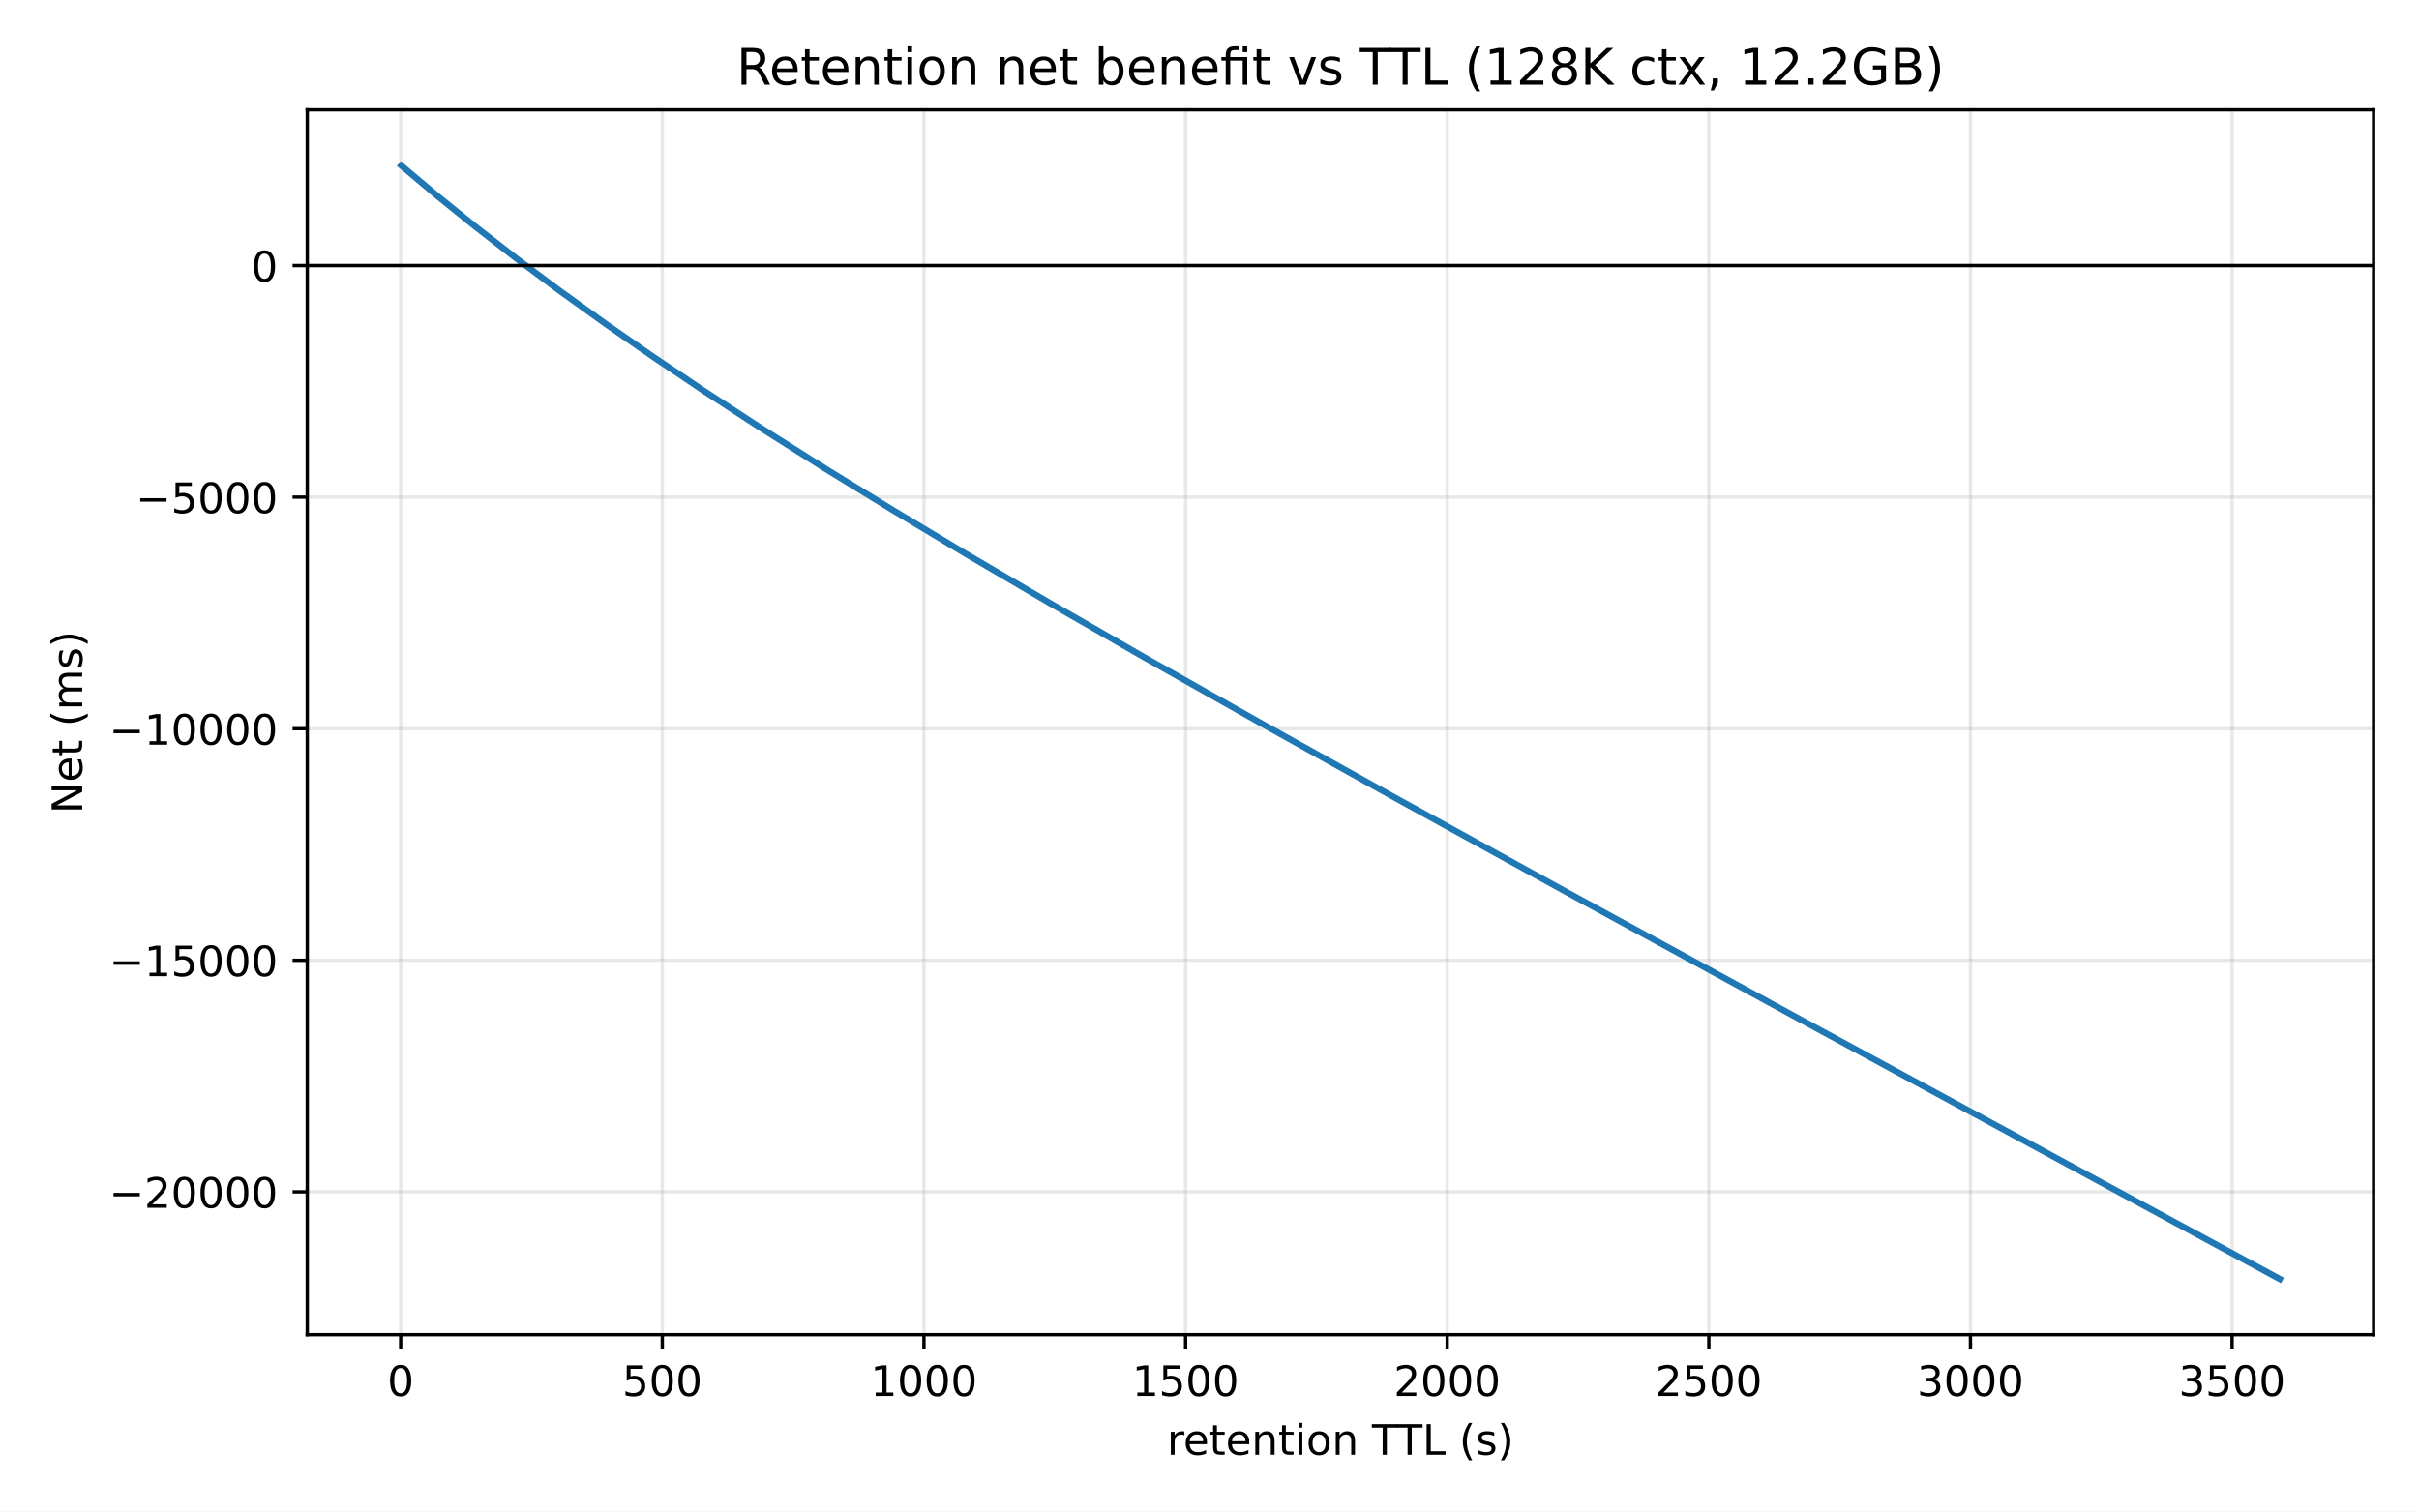
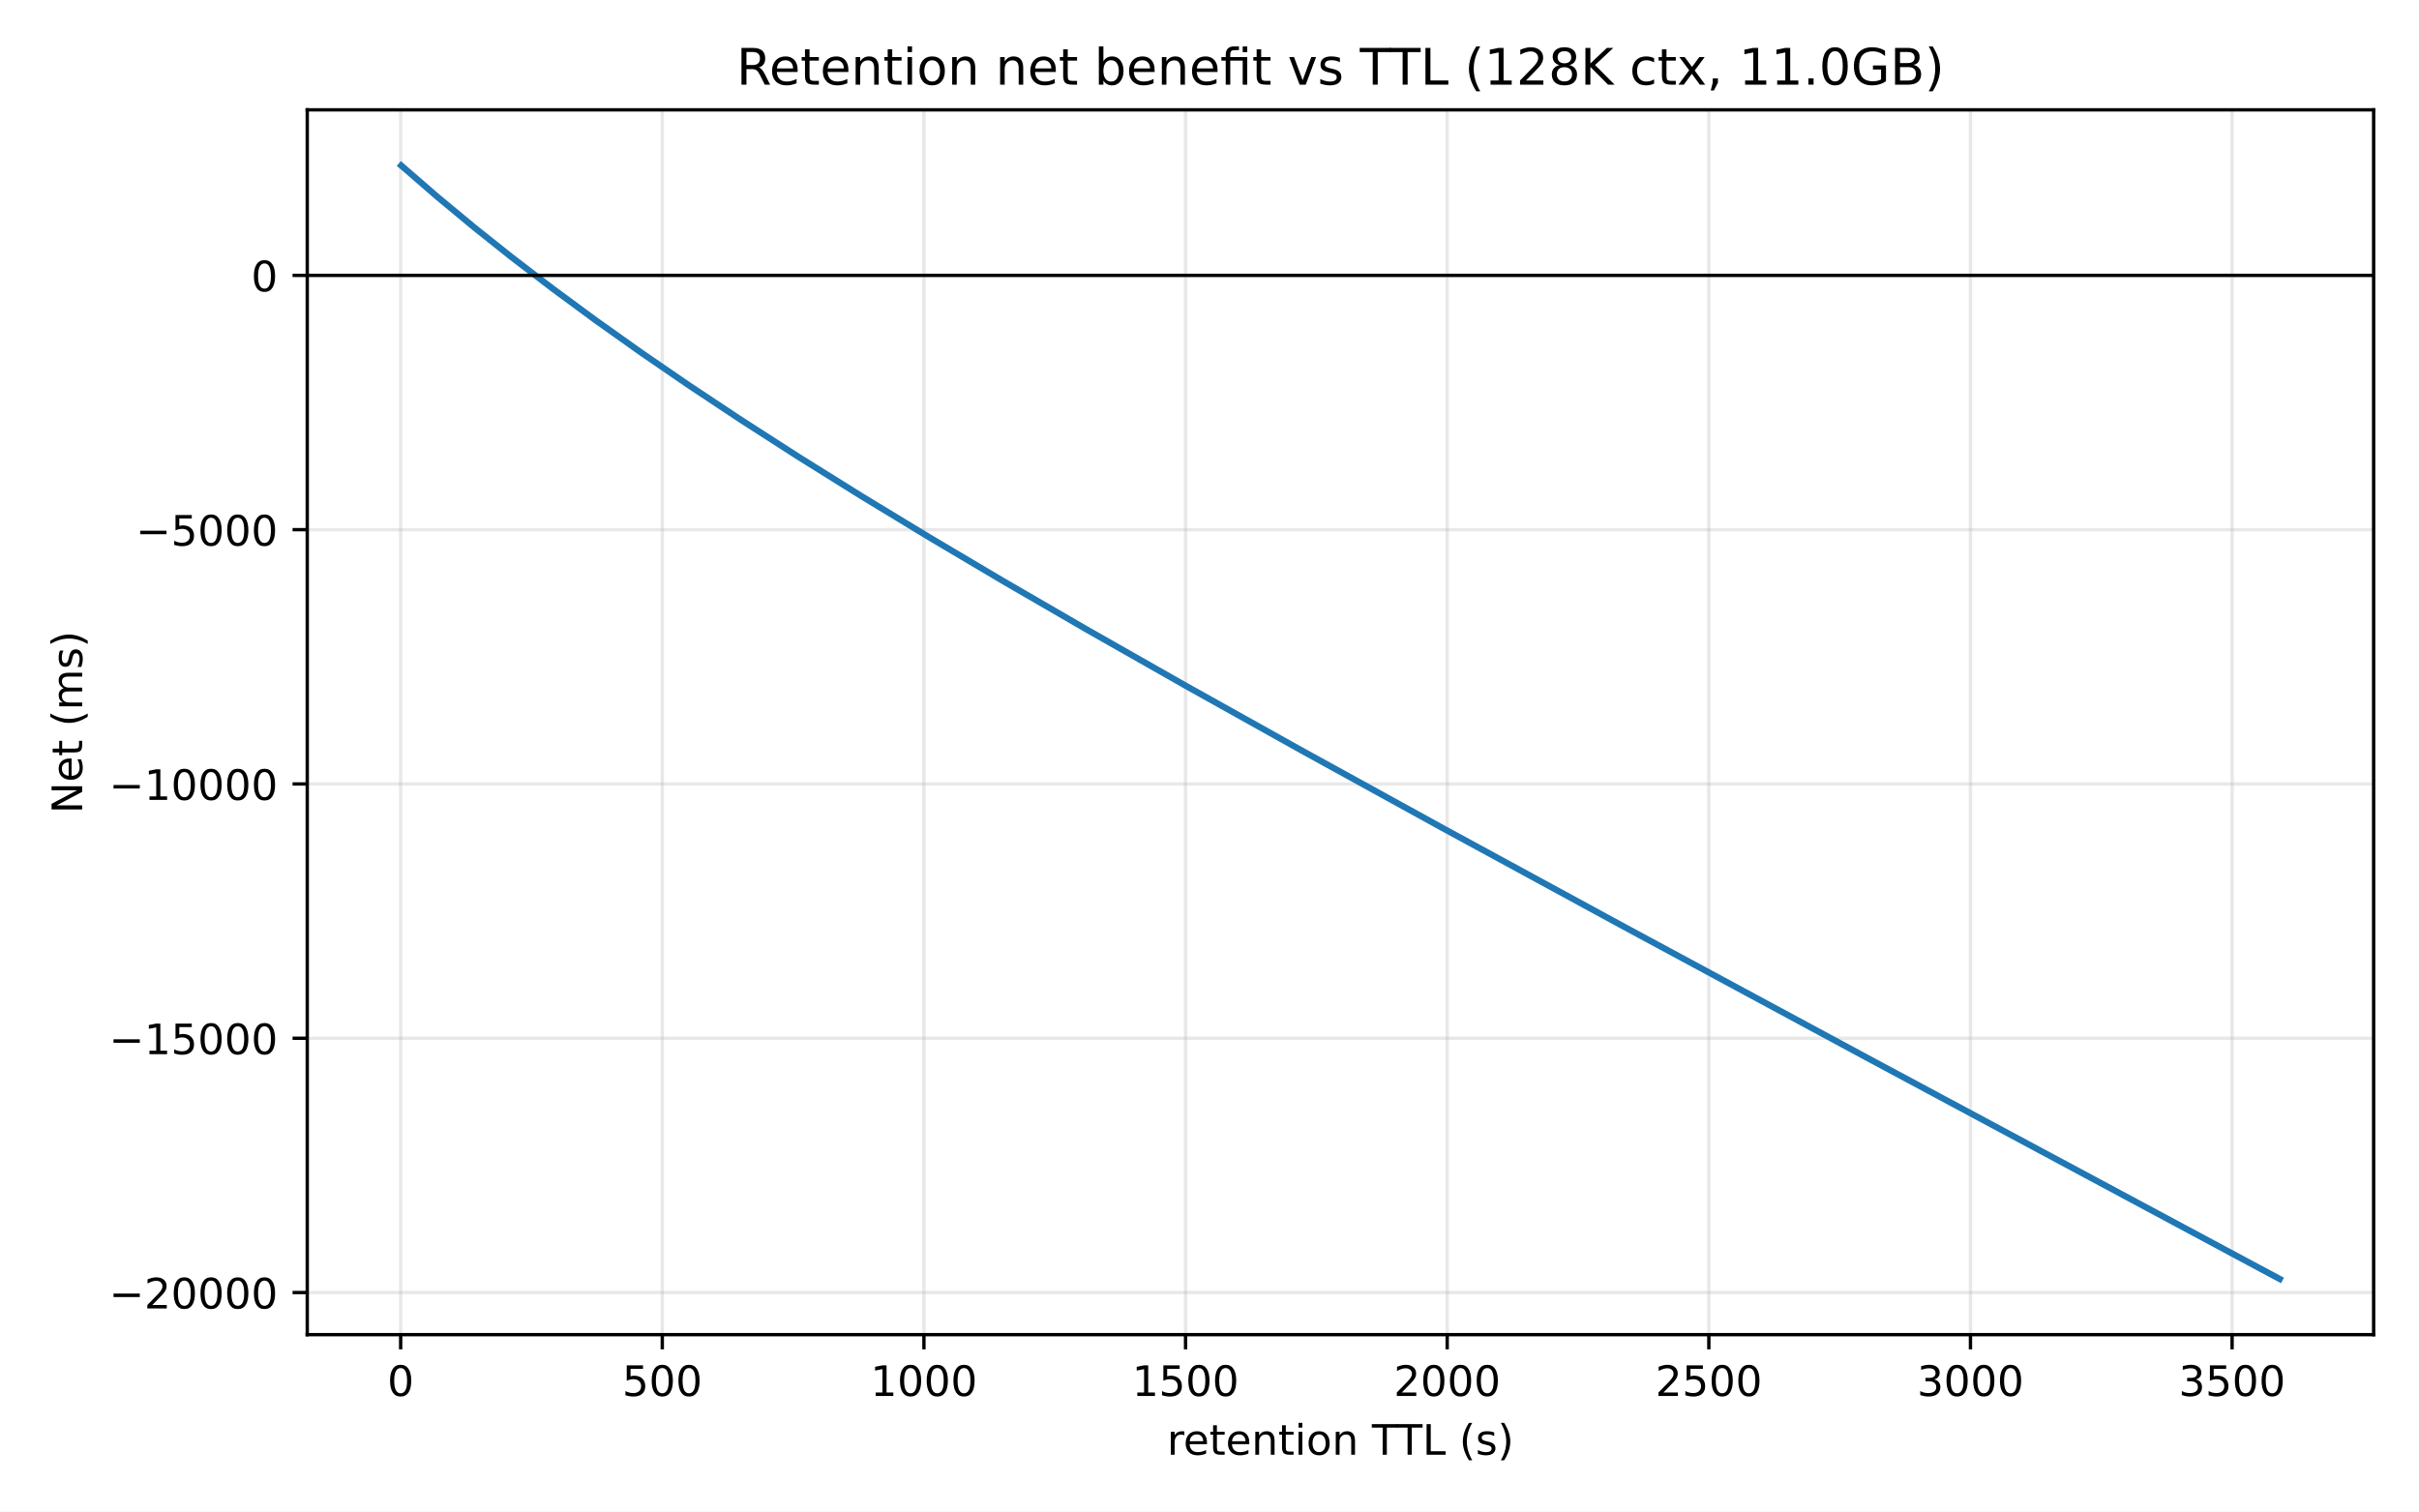
<svg xmlns="http://www.w3.org/2000/svg" xmlns:xlink="http://www.w3.org/1999/xlink" width="576pt" height="360pt" viewBox="0 0 576 360" version="1.1">
  <defs>
    <style type="text/css">*{stroke-linejoin: round; stroke-linecap: butt}</style>
  </defs>
  <g id="figure_1">
    <g id="patch_1">
      <path d="M 0 360 L 576 360 L 576 0 L 0 0 z " style="fill: #ffffff" />
    </g>
    <g id="axes_1">
      <g id="patch_2">
        <path d="M 73.162 317.878 L 565.2 317.878 L 565.2 26.16 L 73.162 26.16 z " style="fill: #ffffff" />
      </g>
      <g id="matplotlib.axis_1">
        <g id="xtick_1">
          <g id="line2d_1">
-             <path d="M 95.403 317.878 L 95.403 26.16 " clip-path="url(#p74e228340d)" style="fill: none; stroke: #b0b0b0; stroke-opacity: 0.3; stroke-width: 0.8; stroke-linecap: square" />
+             <path d="M 95.403 317.878 L 95.403 26.16 " clip-path="url(#pbf14645c69)" style="fill: none; stroke: #b0b0b0; stroke-opacity: 0.3; stroke-width: 0.8; stroke-linecap: square" />
          </g>
          <g id="line2d_2">
            <defs>
-               <path id="m102c64708c" d="M 0 0 L 0 3.5 " style="stroke: #000000; stroke-width: 0.8" />
+               <path id="m81a1abc22f" d="M 0 0 L 0 3.5 " style="stroke: #000000; stroke-width: 0.8" />
            </defs>
            <g>
-               <use xlink:href="#m102c64708c" x="95.403" y="317.878" style="stroke: #000000; stroke-width: 0.8" />
+               <use xlink:href="#m81a1abc22f" x="95.403" y="317.878" style="stroke: #000000; stroke-width: 0.8" />
            </g>
          </g>
          <g id="text_1">
            <g transform="translate(92.22184 332.4753) scale(0.1 -0.1)">
              <defs>
                <path id="DejaVuSans-13" d="M 2034 4250 Q 1547 4250 1301 3770 Q 1056 3291 1056 2328 Q 1056 1369 1301 889 Q 1547 409 2034 409 Q 2525 409 2770 889 Q 3016 1369 3016 2328 Q 3016 3291 2770 3770 Q 2525 4250 2034 4250 z M 2034 4750 Q 2819 4750 3233 4129 Q 3647 3509 3647 2328 Q 3647 1150 3233 529 Q 2819 -91 2034 -91 Q 1250 -91 836 529 Q 422 1150 422 2328 Q 422 3509 836 4129 Q 1250 4750 2034 4750 z " transform="scale(0.015625)" />
              </defs>
              <use xlink:href="#DejaVuSans-13" />
            </g>
          </g>
        </g>
        <g id="xtick_2">
          <g id="line2d_3">
-             <path d="M 157.702 317.878 L 157.702 26.16 " clip-path="url(#p74e228340d)" style="fill: none; stroke: #b0b0b0; stroke-opacity: 0.3; stroke-width: 0.8; stroke-linecap: square" />
+             <path d="M 157.702 317.878 L 157.702 26.16 " clip-path="url(#pbf14645c69)" style="fill: none; stroke: #b0b0b0; stroke-opacity: 0.3; stroke-width: 0.8; stroke-linecap: square" />
          </g>
          <g id="line2d_4">
            <g>
-               <use xlink:href="#m102c64708c" x="157.702" y="317.878" style="stroke: #000000; stroke-width: 0.8" />
+               <use xlink:href="#m81a1abc22f" x="157.702" y="317.878" style="stroke: #000000; stroke-width: 0.8" />
            </g>
          </g>
          <g id="text_2">
            <g transform="translate(148.1584 332.4753) scale(0.1 -0.1)">
              <defs>
                <path id="DejaVuSans-18" d="M 691 4666 L 3169 4666 L 3169 4134 L 1269 4134 L 1269 2991 Q 1406 3038 1543 3061 Q 1681 3084 1819 3084 Q 2600 3084 3056 2656 Q 3513 2228 3513 1497 Q 3513 744 3044 326 Q 2575 -91 1722 -91 Q 1428 -91 1123 -41 Q 819 9 494 109 L 494 744 Q 775 591 1075 516 Q 1375 441 1709 441 Q 2250 441 2565 725 Q 2881 1009 2881 1497 Q 2881 1984 2565 2268 Q 2250 2553 1709 2553 Q 1456 2553 1204 2497 Q 953 2441 691 2322 L 691 4666 z " transform="scale(0.015625)" />
              </defs>
              <use xlink:href="#DejaVuSans-18" />
              <use xlink:href="#DejaVuSans-13" transform="translate(63.625 0)" />
              <use xlink:href="#DejaVuSans-13" transform="translate(127.25 0)" />
            </g>
          </g>
        </g>
        <g id="xtick_3">
          <g id="line2d_5">
-             <path d="M 220.001 317.878 L 220.001 26.16 " clip-path="url(#p74e228340d)" style="fill: none; stroke: #b0b0b0; stroke-opacity: 0.3; stroke-width: 0.8; stroke-linecap: square" />
+             <path d="M 220.001 317.878 L 220.001 26.16 " clip-path="url(#pbf14645c69)" style="fill: none; stroke: #b0b0b0; stroke-opacity: 0.3; stroke-width: 0.8; stroke-linecap: square" />
          </g>
          <g id="line2d_6">
            <g>
-               <use xlink:href="#m102c64708c" x="220.001" y="317.878" style="stroke: #000000; stroke-width: 0.8" />
+               <use xlink:href="#m81a1abc22f" x="220.001" y="317.878" style="stroke: #000000; stroke-width: 0.8" />
            </g>
          </g>
          <g id="text_3">
            <g transform="translate(207.2761 332.4753) scale(0.1 -0.1)">
              <defs>
                <path id="DejaVuSans-14" d="M 794 531 L 1825 531 L 1825 4091 L 703 3866 L 703 4441 L 1819 4666 L 2450 4666 L 2450 531 L 3481 531 L 3481 0 L 794 0 L 794 531 z " transform="scale(0.015625)" />
              </defs>
              <use xlink:href="#DejaVuSans-14" />
              <use xlink:href="#DejaVuSans-13" transform="translate(63.625 0)" />
              <use xlink:href="#DejaVuSans-13" transform="translate(127.25 0)" />
              <use xlink:href="#DejaVuSans-13" transform="translate(190.875 0)" />
            </g>
          </g>
        </g>
        <g id="xtick_4">
          <g id="line2d_7">
-             <path d="M 282.3 317.878 L 282.3 26.16 " clip-path="url(#p74e228340d)" style="fill: none; stroke: #b0b0b0; stroke-opacity: 0.3; stroke-width: 0.8; stroke-linecap: square" />
+             <path d="M 282.3 317.878 L 282.3 26.16 " clip-path="url(#pbf14645c69)" style="fill: none; stroke: #b0b0b0; stroke-opacity: 0.3; stroke-width: 0.8; stroke-linecap: square" />
          </g>
          <g id="line2d_8">
            <g>
-               <use xlink:href="#m102c64708c" x="282.3" y="317.878" style="stroke: #000000; stroke-width: 0.8" />
+               <use xlink:href="#m81a1abc22f" x="282.3" y="317.878" style="stroke: #000000; stroke-width: 0.8" />
            </g>
          </g>
          <g id="text_4">
            <g transform="translate(269.5752 332.4753) scale(0.1 -0.1)">
              <use xlink:href="#DejaVuSans-14" />
              <use xlink:href="#DejaVuSans-18" transform="translate(63.625 0)" />
              <use xlink:href="#DejaVuSans-13" transform="translate(127.25 0)" />
              <use xlink:href="#DejaVuSans-13" transform="translate(190.875 0)" />
            </g>
          </g>
        </g>
        <g id="xtick_5">
          <g id="line2d_9">
-             <path d="M 344.599 317.878 L 344.599 26.16 " clip-path="url(#p74e228340d)" style="fill: none; stroke: #b0b0b0; stroke-opacity: 0.3; stroke-width: 0.8; stroke-linecap: square" />
+             <path d="M 344.599 317.878 L 344.599 26.16 " clip-path="url(#pbf14645c69)" style="fill: none; stroke: #b0b0b0; stroke-opacity: 0.3; stroke-width: 0.8; stroke-linecap: square" />
          </g>
          <g id="line2d_10">
            <g>
-               <use xlink:href="#m102c64708c" x="344.599" y="317.878" style="stroke: #000000; stroke-width: 0.8" />
+               <use xlink:href="#m81a1abc22f" x="344.599" y="317.878" style="stroke: #000000; stroke-width: 0.8" />
            </g>
          </g>
          <g id="text_5">
            <g transform="translate(331.8742 332.4753) scale(0.1 -0.1)">
              <defs>
                <path id="DejaVuSans-15" d="M 1228 531 L 3431 531 L 3431 0 L 469 0 L 469 531 Q 828 903 1448 1529 Q 2069 2156 2228 2338 Q 2531 2678 2651 2914 Q 2772 3150 2772 3378 Q 2772 3750 2511 3984 Q 2250 4219 1831 4219 Q 1534 4219 1204 4116 Q 875 4013 500 3803 L 500 4441 Q 881 4594 1212 4672 Q 1544 4750 1819 4750 Q 2544 4750 2975 4387 Q 3406 4025 3406 3419 Q 3406 3131 3298 2873 Q 3191 2616 2906 2266 Q 2828 2175 2409 1742 Q 1991 1309 1228 531 z " transform="scale(0.015625)" />
              </defs>
              <use xlink:href="#DejaVuSans-15" />
              <use xlink:href="#DejaVuSans-13" transform="translate(63.625 0)" />
              <use xlink:href="#DejaVuSans-13" transform="translate(127.25 0)" />
              <use xlink:href="#DejaVuSans-13" transform="translate(190.875 0)" />
            </g>
          </g>
        </g>
        <g id="xtick_6">
          <g id="line2d_11">
-             <path d="M 406.898 317.878 L 406.898 26.16 " clip-path="url(#p74e228340d)" style="fill: none; stroke: #b0b0b0; stroke-opacity: 0.3; stroke-width: 0.8; stroke-linecap: square" />
+             <path d="M 406.898 317.878 L 406.898 26.16 " clip-path="url(#pbf14645c69)" style="fill: none; stroke: #b0b0b0; stroke-opacity: 0.3; stroke-width: 0.8; stroke-linecap: square" />
          </g>
          <g id="line2d_12">
            <g>
-               <use xlink:href="#m102c64708c" x="406.898" y="317.878" style="stroke: #000000; stroke-width: 0.8" />
+               <use xlink:href="#m81a1abc22f" x="406.898" y="317.878" style="stroke: #000000; stroke-width: 0.8" />
            </g>
          </g>
          <g id="text_6">
            <g transform="translate(394.1732 332.4753) scale(0.1 -0.1)">
              <use xlink:href="#DejaVuSans-15" />
              <use xlink:href="#DejaVuSans-18" transform="translate(63.625 0)" />
              <use xlink:href="#DejaVuSans-13" transform="translate(127.25 0)" />
              <use xlink:href="#DejaVuSans-13" transform="translate(190.875 0)" />
            </g>
          </g>
        </g>
        <g id="xtick_7">
          <g id="line2d_13">
-             <path d="M 469.197 317.878 L 469.197 26.16 " clip-path="url(#p74e228340d)" style="fill: none; stroke: #b0b0b0; stroke-opacity: 0.3; stroke-width: 0.8; stroke-linecap: square" />
+             <path d="M 469.197 317.878 L 469.197 26.16 " clip-path="url(#pbf14645c69)" style="fill: none; stroke: #b0b0b0; stroke-opacity: 0.3; stroke-width: 0.8; stroke-linecap: square" />
          </g>
          <g id="line2d_14">
            <g>
-               <use xlink:href="#m102c64708c" x="469.197" y="317.878" style="stroke: #000000; stroke-width: 0.8" />
+               <use xlink:href="#m81a1abc22f" x="469.197" y="317.878" style="stroke: #000000; stroke-width: 0.8" />
            </g>
          </g>
          <g id="text_7">
            <g transform="translate(456.4722 332.4753) scale(0.1 -0.1)">
              <defs>
                <path id="DejaVuSans-16" d="M 2597 2516 Q 3050 2419 3304 2112 Q 3559 1806 3559 1356 Q 3559 666 3084 287 Q 2609 -91 1734 -91 Q 1441 -91 1130 -33 Q 819 25 488 141 L 488 750 Q 750 597 1062 519 Q 1375 441 1716 441 Q 2309 441 2620 675 Q 2931 909 2931 1356 Q 2931 1769 2642 2001 Q 2353 2234 1838 2234 L 1294 2234 L 1294 2753 L 1863 2753 Q 2328 2753 2575 2939 Q 2822 3125 2822 3475 Q 2822 3834 2567 4026 Q 2313 4219 1838 4219 Q 1578 4219 1281 4162 Q 984 4106 628 3988 L 628 4550 Q 988 4650 1302 4700 Q 1616 4750 1894 4750 Q 2613 4750 3031 4423 Q 3450 4097 3450 3541 Q 3450 3153 3228 2886 Q 3006 2619 2597 2516 z " transform="scale(0.015625)" />
              </defs>
              <use xlink:href="#DejaVuSans-16" />
              <use xlink:href="#DejaVuSans-13" transform="translate(63.625 0)" />
              <use xlink:href="#DejaVuSans-13" transform="translate(127.25 0)" />
              <use xlink:href="#DejaVuSans-13" transform="translate(190.875 0)" />
            </g>
          </g>
        </g>
        <g id="xtick_8">
          <g id="line2d_15">
-             <path d="M 531.496 317.878 L 531.496 26.16 " clip-path="url(#p74e228340d)" style="fill: none; stroke: #b0b0b0; stroke-opacity: 0.3; stroke-width: 0.8; stroke-linecap: square" />
+             <path d="M 531.496 317.878 L 531.496 26.16 " clip-path="url(#pbf14645c69)" style="fill: none; stroke: #b0b0b0; stroke-opacity: 0.3; stroke-width: 0.8; stroke-linecap: square" />
          </g>
          <g id="line2d_16">
            <g>
-               <use xlink:href="#m102c64708c" x="531.496" y="317.878" style="stroke: #000000; stroke-width: 0.8" />
+               <use xlink:href="#m81a1abc22f" x="531.496" y="317.878" style="stroke: #000000; stroke-width: 0.8" />
            </g>
          </g>
          <g id="text_8">
            <g transform="translate(518.7712 332.4753) scale(0.1 -0.1)">
              <use xlink:href="#DejaVuSans-16" />
              <use xlink:href="#DejaVuSans-18" transform="translate(63.625 0)" />
              <use xlink:href="#DejaVuSans-13" transform="translate(127.25 0)" />
              <use xlink:href="#DejaVuSans-13" transform="translate(190.875 0)" />
            </g>
          </g>
        </g>
        <g id="text_9">
          <g transform="translate(277.8859 346.4761) scale(0.1 -0.1)">
            <defs>
              <path id="DejaVuSans-55" d="M 2631 2963 Q 2534 3019 2420 3045 Q 2306 3072 2169 3072 Q 1681 3072 1420 2755 Q 1159 2438 1159 1844 L 1159 0 L 581 0 L 581 3500 L 1159 3500 L 1159 2956 Q 1341 3275 1631 3429 Q 1922 3584 2338 3584 Q 2397 3584 2469 3576 Q 2541 3569 2628 3553 L 2631 2963 z " transform="scale(0.015625)" />
              <path id="DejaVuSans-48" d="M 3597 1894 L 3597 1613 L 953 1613 Q 991 1019 1311 708 Q 1631 397 2203 397 Q 2534 397 2845 478 Q 3156 559 3463 722 L 3463 178 Q 3153 47 2828 -22 Q 2503 -91 2169 -91 Q 1331 -91 842 396 Q 353 884 353 1716 Q 353 2575 817 3079 Q 1281 3584 2069 3584 Q 2775 3584 3186 3129 Q 3597 2675 3597 1894 z M 3022 2063 Q 3016 2534 2758 2815 Q 2500 3097 2075 3097 Q 1594 3097 1305 2825 Q 1016 2553 972 2059 L 3022 2063 z " transform="scale(0.015625)" />
              <path id="DejaVuSans-57" d="M 1172 4494 L 1172 3500 L 2356 3500 L 2356 3053 L 1172 3053 L 1172 1153 Q 1172 725 1289 603 Q 1406 481 1766 481 L 2356 481 L 2356 0 L 1766 0 Q 1100 0 847 248 Q 594 497 594 1153 L 594 3053 L 172 3053 L 172 3500 L 594 3500 L 594 4494 L 1172 4494 z " transform="scale(0.015625)" />
              <path id="DejaVuSans-51" d="M 3513 2113 L 3513 0 L 2938 0 L 2938 2094 Q 2938 2591 2744 2837 Q 2550 3084 2163 3084 Q 1697 3084 1428 2787 Q 1159 2491 1159 1978 L 1159 0 L 581 0 L 581 3500 L 1159 3500 L 1159 2956 Q 1366 3272 1645 3428 Q 1925 3584 2291 3584 Q 2894 3584 3203 3211 Q 3513 2838 3513 2113 z " transform="scale(0.015625)" />
              <path id="DejaVuSans-4c" d="M 603 3500 L 1178 3500 L 1178 0 L 603 0 L 603 3500 z M 603 4863 L 1178 4863 L 1178 4134 L 603 4134 L 603 4863 z " transform="scale(0.015625)" />
              <path id="DejaVuSans-52" d="M 1959 3097 Q 1497 3097 1228 2736 Q 959 2375 959 1747 Q 959 1119 1226 758 Q 1494 397 1959 397 Q 2419 397 2687 759 Q 2956 1122 2956 1747 Q 2956 2369 2687 2733 Q 2419 3097 1959 3097 z M 1959 3584 Q 2709 3584 3137 3096 Q 3566 2609 3566 1747 Q 3566 888 3137 398 Q 2709 -91 1959 -91 Q 1206 -91 779 398 Q 353 888 353 1747 Q 353 2609 779 3096 Q 1206 3584 1959 3584 z " transform="scale(0.015625)" />
              <path id="DejaVuSans-3" transform="scale(0.015625)" />
              <path id="DejaVuSans-37" d="M -19 4666 L 3928 4666 L 3928 4134 L 2272 4134 L 2272 0 L 1638 0 L 1638 4134 L -19 4134 L -19 4666 z " transform="scale(0.015625)" />
              <path id="DejaVuSans-2f" d="M 628 4666 L 1259 4666 L 1259 531 L 3531 531 L 3531 0 L 628 0 L 628 4666 z " transform="scale(0.015625)" />
              <path id="DejaVuSans-b" d="M 1984 4856 Q 1566 4138 1362 3434 Q 1159 2731 1159 2009 Q 1159 1288 1364 580 Q 1569 -128 1984 -844 L 1484 -844 Q 1016 -109 783 600 Q 550 1309 550 2009 Q 550 2706 781 3412 Q 1013 4119 1484 4856 L 1984 4856 z " transform="scale(0.015625)" />
              <path id="DejaVuSans-56" d="M 2834 3397 L 2834 2853 Q 2591 2978 2328 3040 Q 2066 3103 1784 3103 Q 1356 3103 1142 2972 Q 928 2841 928 2578 Q 928 2378 1081 2264 Q 1234 2150 1697 2047 L 1894 2003 Q 2506 1872 2764 1633 Q 3022 1394 3022 966 Q 3022 478 2636 193 Q 2250 -91 1575 -91 Q 1294 -91 989 -36 Q 684 19 347 128 L 347 722 Q 666 556 975 473 Q 1284 391 1588 391 Q 1994 391 2212 530 Q 2431 669 2431 922 Q 2431 1156 2273 1281 Q 2116 1406 1581 1522 L 1381 1569 Q 847 1681 609 1914 Q 372 2147 372 2553 Q 372 3047 722 3315 Q 1072 3584 1716 3584 Q 2034 3584 2315 3537 Q 2597 3491 2834 3397 z " transform="scale(0.015625)" />
              <path id="DejaVuSans-c" d="M 513 4856 L 1013 4856 Q 1481 4119 1714 3412 Q 1947 2706 1947 2009 Q 1947 1309 1714 600 Q 1481 -109 1013 -844 L 513 -844 Q 928 -128 1133 580 Q 1338 1288 1338 2009 Q 1338 2731 1133 3434 Q 928 4138 513 4856 z " transform="scale(0.015625)" />
            </defs>
            <use xlink:href="#DejaVuSans-55" />
            <use xlink:href="#DejaVuSans-48" transform="translate(38.90625 0)" />
            <use xlink:href="#DejaVuSans-57" transform="translate(100.4375 0)" />
            <use xlink:href="#DejaVuSans-48" transform="translate(139.6406 0)" />
            <use xlink:href="#DejaVuSans-51" transform="translate(201.1719 0)" />
            <use xlink:href="#DejaVuSans-57" transform="translate(264.5469 0)" />
            <use xlink:href="#DejaVuSans-4c" transform="translate(303.75 0)" />
            <use xlink:href="#DejaVuSans-52" transform="translate(331.5312 0)" />
            <use xlink:href="#DejaVuSans-51" transform="translate(392.7188 0)" />
            <use xlink:href="#DejaVuSans-3" transform="translate(456.0938 0)" />
            <use xlink:href="#DejaVuSans-37" transform="translate(487.875 0)" />
            <use xlink:href="#DejaVuSans-37" transform="translate(547.2031 0)" />
            <use xlink:href="#DejaVuSans-2f" transform="translate(608.2812 0)" />
            <use xlink:href="#DejaVuSans-3" transform="translate(664 0)" />
            <use xlink:href="#DejaVuSans-b" transform="translate(695.7812 0)" />
            <use xlink:href="#DejaVuSans-56" transform="translate(734.7969 0)" />
            <use xlink:href="#DejaVuSans-c" transform="translate(786.8906 0)" />
          </g>
        </g>
      </g>
      <g id="matplotlib.axis_2">
        <g id="ytick_1">
          <g id="line2d_17">
-             <path d="M 73.162 283.867 L 565.2 283.867 " clip-path="url(#p74e228340d)" style="fill: none; stroke: #b0b0b0; stroke-opacity: 0.3; stroke-width: 0.8; stroke-linecap: square" />
+             <path d="M 73.162 307.844 L 565.2 307.844 " clip-path="url(#pbf14645c69)" style="fill: none; stroke: #b0b0b0; stroke-opacity: 0.3; stroke-width: 0.8; stroke-linecap: square" />
          </g>
          <g id="line2d_18">
            <defs>
-               <path id="me6f6b91a54" d="M 0 0 L -3.5 0 " style="stroke: #000000; stroke-width: 0.8" />
+               <path id="m514ddb2315" d="M 0 0 L -3.5 0 " style="stroke: #000000; stroke-width: 0.8" />
            </defs>
            <g>
-               <use xlink:href="#me6f6b91a54" x="73.162" y="283.867" style="stroke: #000000; stroke-width: 0.8" />
+               <use xlink:href="#m514ddb2315" x="73.162" y="307.844" style="stroke: #000000; stroke-width: 0.8" />
            </g>
          </g>
          <g id="text_10">
-             <g transform="translate(25.97016 287.6655) scale(0.1 -0.1)">
+             <g transform="translate(25.97016 311.6427) scale(0.1 -0.1)">
              <defs>
                <path id="DejaVuSans-c9c" d="M 678 2272 L 4684 2272 L 4684 1741 L 678 1741 L 678 2272 z " transform="scale(0.015625)" />
              </defs>
              <use xlink:href="#DejaVuSans-c9c" />
              <use xlink:href="#DejaVuSans-15" transform="translate(83.79688 0)" />
              <use xlink:href="#DejaVuSans-13" transform="translate(147.4219 0)" />
              <use xlink:href="#DejaVuSans-13" transform="translate(211.0469 0)" />
              <use xlink:href="#DejaVuSans-13" transform="translate(274.6719 0)" />
              <use xlink:href="#DejaVuSans-13" transform="translate(338.2969 0)" />
            </g>
          </g>
        </g>
        <g id="ytick_2">
          <g id="line2d_19">
-             <path d="M 73.162 228.711 L 565.2 228.711 " clip-path="url(#p74e228340d)" style="fill: none; stroke: #b0b0b0; stroke-opacity: 0.3; stroke-width: 0.8; stroke-linecap: square" />
+             <path d="M 73.162 247.28 L 565.2 247.28 " clip-path="url(#pbf14645c69)" style="fill: none; stroke: #b0b0b0; stroke-opacity: 0.3; stroke-width: 0.8; stroke-linecap: square" />
          </g>
          <g id="line2d_20">
            <g>
-               <use xlink:href="#me6f6b91a54" x="73.162" y="228.711" style="stroke: #000000; stroke-width: 0.8" />
+               <use xlink:href="#m514ddb2315" x="73.162" y="247.28" style="stroke: #000000; stroke-width: 0.8" />
            </g>
          </g>
          <g id="text_11">
-             <g transform="translate(25.97016 232.51) scale(0.1 -0.1)">
+             <g transform="translate(25.97016 251.0787) scale(0.1 -0.1)">
              <use xlink:href="#DejaVuSans-c9c" />
              <use xlink:href="#DejaVuSans-14" transform="translate(83.79688 0)" />
              <use xlink:href="#DejaVuSans-18" transform="translate(147.4219 0)" />
              <use xlink:href="#DejaVuSans-13" transform="translate(211.0469 0)" />
              <use xlink:href="#DejaVuSans-13" transform="translate(274.6719 0)" />
              <use xlink:href="#DejaVuSans-13" transform="translate(338.2969 0)" />
            </g>
          </g>
        </g>
        <g id="ytick_3">
          <g id="line2d_21">
-             <path d="M 73.162 173.556 L 565.2 173.556 " clip-path="url(#p74e228340d)" style="fill: none; stroke: #b0b0b0; stroke-opacity: 0.3; stroke-width: 0.8; stroke-linecap: square" />
+             <path d="M 73.162 186.716 L 565.2 186.716 " clip-path="url(#pbf14645c69)" style="fill: none; stroke: #b0b0b0; stroke-opacity: 0.3; stroke-width: 0.8; stroke-linecap: square" />
          </g>
          <g id="line2d_22">
            <g>
-               <use xlink:href="#me6f6b91a54" x="73.162" y="173.556" style="stroke: #000000; stroke-width: 0.8" />
+               <use xlink:href="#m514ddb2315" x="73.162" y="186.716" style="stroke: #000000; stroke-width: 0.8" />
            </g>
          </g>
          <g id="text_12">
-             <g transform="translate(25.97016 177.3545) scale(0.1 -0.1)">
+             <g transform="translate(25.97016 190.5148) scale(0.1 -0.1)">
              <use xlink:href="#DejaVuSans-c9c" />
              <use xlink:href="#DejaVuSans-14" transform="translate(83.79688 0)" />
              <use xlink:href="#DejaVuSans-13" transform="translate(147.4219 0)" />
              <use xlink:href="#DejaVuSans-13" transform="translate(211.0469 0)" />
              <use xlink:href="#DejaVuSans-13" transform="translate(274.6719 0)" />
              <use xlink:href="#DejaVuSans-13" transform="translate(338.2969 0)" />
            </g>
          </g>
        </g>
        <g id="ytick_4">
          <g id="line2d_23">
-             <path d="M 73.162 118.4 L 565.2 118.4 " clip-path="url(#p74e228340d)" style="fill: none; stroke: #b0b0b0; stroke-opacity: 0.3; stroke-width: 0.8; stroke-linecap: square" />
+             <path d="M 73.162 126.152 L 565.2 126.152 " clip-path="url(#pbf14645c69)" style="fill: none; stroke: #b0b0b0; stroke-opacity: 0.3; stroke-width: 0.8; stroke-linecap: square" />
          </g>
          <g id="line2d_24">
            <g>
-               <use xlink:href="#me6f6b91a54" x="73.162" y="118.4" style="stroke: #000000; stroke-width: 0.8" />
+               <use xlink:href="#m514ddb2315" x="73.162" y="126.152" style="stroke: #000000; stroke-width: 0.8" />
            </g>
          </g>
          <g id="text_13">
-             <g transform="translate(32.33266 122.199) scale(0.1 -0.1)">
+             <g transform="translate(32.33266 129.9509) scale(0.1 -0.1)">
              <use xlink:href="#DejaVuSans-c9c" />
              <use xlink:href="#DejaVuSans-18" transform="translate(83.79688 0)" />
              <use xlink:href="#DejaVuSans-13" transform="translate(147.4219 0)" />
              <use xlink:href="#DejaVuSans-13" transform="translate(211.0469 0)" />
              <use xlink:href="#DejaVuSans-13" transform="translate(274.6719 0)" />
            </g>
          </g>
        </g>
        <g id="ytick_5">
          <g id="line2d_25">
-             <path d="M 73.162 63.245 L 565.2 63.245 " clip-path="url(#p74e228340d)" style="fill: none; stroke: #b0b0b0; stroke-opacity: 0.3; stroke-width: 0.8; stroke-linecap: square" />
+             <path d="M 73.162 65.588 L 565.2 65.588 " clip-path="url(#pbf14645c69)" style="fill: none; stroke: #b0b0b0; stroke-opacity: 0.3; stroke-width: 0.8; stroke-linecap: square" />
          </g>
          <g id="line2d_26">
            <g>
-               <use xlink:href="#me6f6b91a54" x="73.162" y="63.245" style="stroke: #000000; stroke-width: 0.8" />
+               <use xlink:href="#m514ddb2315" x="73.162" y="65.588" style="stroke: #000000; stroke-width: 0.8" />
            </g>
          </g>
          <g id="text_14">
-             <g transform="translate(59.79984 67.04352) scale(0.1 -0.1)">
+             <g transform="translate(59.79984 69.38696) scale(0.1 -0.1)">
              <use xlink:href="#DejaVuSans-13" />
            </g>
          </g>
        </g>
        <g id="text_15">
          <g transform="translate(19.56781 193.7618) rotate(-90) scale(0.1 -0.1)">
            <defs>
              <path id="DejaVuSans-31" d="M 628 4666 L 1478 4666 L 3547 763 L 3547 4666 L 4159 4666 L 4159 0 L 3309 0 L 1241 3903 L 1241 0 L 628 0 L 628 4666 z " transform="scale(0.015625)" />
              <path id="DejaVuSans-50" d="M 3328 2828 Q 3544 3216 3844 3400 Q 4144 3584 4550 3584 Q 5097 3584 5394 3201 Q 5691 2819 5691 2113 L 5691 0 L 5113 0 L 5113 2094 Q 5113 2597 4934 2840 Q 4756 3084 4391 3084 Q 3944 3084 3684 2787 Q 3425 2491 3425 1978 L 3425 0 L 2847 0 L 2847 2094 Q 2847 2600 2669 2842 Q 2491 3084 2119 3084 Q 1678 3084 1418 2786 Q 1159 2488 1159 1978 L 1159 0 L 581 0 L 581 3500 L 1159 3500 L 1159 2956 Q 1356 3278 1631 3431 Q 1906 3584 2284 3584 Q 2666 3584 2933 3390 Q 3200 3197 3328 2828 z " transform="scale(0.015625)" />
            </defs>
            <use xlink:href="#DejaVuSans-31" />
            <use xlink:href="#DejaVuSans-48" transform="translate(74.8125 0)" />
            <use xlink:href="#DejaVuSans-57" transform="translate(136.3438 0)" />
            <use xlink:href="#DejaVuSans-3" transform="translate(175.5469 0)" />
            <use xlink:href="#DejaVuSans-b" transform="translate(207.3281 0)" />
            <use xlink:href="#DejaVuSans-50" transform="translate(246.3438 0)" />
            <use xlink:href="#DejaVuSans-56" transform="translate(343.75 0)" />
            <use xlink:href="#DejaVuSans-c" transform="translate(395.8438 0)" />
          </g>
        </g>
      </g>
      <g id="line2d_27">
-         <path d="M 95.528 39.42 L 104.25 46.757 L 112.971 53.805 L 122.939 61.545 L 132.907 68.991 L 144.121 77.06 L 155.335 84.848 L 167.795 93.22 L 181.5 102.138 L 196.452 111.577 L 212.65 121.524 L 230.094 131.974 L 250.029 143.656 L 272.457 156.542 L 299.868 172.021 L 332.264 190.048 L 373.381 212.66 L 429.45 243.222 L 515.423 289.8 L 542.835 304.618 L 542.835 304.618 " clip-path="url(#p74e228340d)" style="fill: none; stroke: #1f77b4; stroke-width: 1.5; stroke-linecap: square" />
+         <path d="M 95.528 39.42 L 104.25 46.97 L 112.971 54.201 L 121.693 61.15 L 131.661 68.784 L 141.629 76.13 L 152.843 84.095 L 164.057 91.785 L 176.516 100.053 L 190.222 108.865 L 205.174 118.195 L 221.372 128.029 L 238.815 138.365 L 258.751 149.921 L 282.425 163.374 L 309.836 178.683 L 343.478 197.201 L 385.841 220.251 L 444.402 251.837 L 535.359 300.616 L 542.835 304.618 L 542.835 304.618 " clip-path="url(#pbf14645c69)" style="fill: none; stroke: #1f77b4; stroke-width: 1.5; stroke-linecap: square" />
      </g>
      <g id="line2d_28">
-         <path d="M 73.162 63.245 L 565.2 63.245 " clip-path="url(#p74e228340d)" style="fill: none; stroke: #000000; stroke-width: 0.8; stroke-linecap: square" />
+         <path d="M 73.162 65.588 L 565.2 65.588 " clip-path="url(#pbf14645c69)" style="fill: none; stroke: #000000; stroke-width: 0.8; stroke-linecap: square" />
      </g>
      <g id="patch_3">
        <path d="M 73.162 317.878 L 73.162 26.16 " style="fill: none; stroke: #000000; stroke-width: 0.8; stroke-linejoin: miter; stroke-linecap: square" />
      </g>
      <g id="patch_4">
        <path d="M 565.2 317.878 L 565.2 26.16 " style="fill: none; stroke: #000000; stroke-width: 0.8; stroke-linejoin: miter; stroke-linecap: square" />
      </g>
      <g id="patch_5">
        <path d="M 73.162 317.878 L 565.2 317.878 " style="fill: none; stroke: #000000; stroke-width: 0.8; stroke-linejoin: miter; stroke-linecap: square" />
      </g>
      <g id="patch_6">
        <path d="M 73.162 26.16 L 565.2 26.16 " style="fill: none; stroke: #000000; stroke-width: 0.8; stroke-linejoin: miter; stroke-linecap: square" />
      </g>
      <g id="text_16">
        <g transform="translate(175.3809 20.16) scale(0.12 -0.12)">
          <defs>
            <path id="DejaVuSans-35" d="M 2841 2188 Q 3044 2119 3236 1894 Q 3428 1669 3622 1275 L 4263 0 L 3584 0 L 2988 1197 Q 2756 1666 2539 1819 Q 2322 1972 1947 1972 L 1259 1972 L 1259 0 L 628 0 L 628 4666 L 2053 4666 Q 2853 4666 3247 4331 Q 3641 3997 3641 3322 Q 3641 2881 3436 2590 Q 3231 2300 2841 2188 z M 1259 4147 L 1259 2491 L 2053 2491 Q 2509 2491 2742 2702 Q 2975 2913 2975 3322 Q 2975 3731 2742 3939 Q 2509 4147 2053 4147 L 1259 4147 z " transform="scale(0.015625)" />
            <path id="DejaVuSans-45" d="M 3116 1747 Q 3116 2381 2855 2742 Q 2594 3103 2138 3103 Q 1681 3103 1420 2742 Q 1159 2381 1159 1747 Q 1159 1113 1420 752 Q 1681 391 2138 391 Q 2594 391 2855 752 Q 3116 1113 3116 1747 z M 1159 2969 Q 1341 3281 1617 3432 Q 1894 3584 2278 3584 Q 2916 3584 3314 3078 Q 3713 2572 3713 1747 Q 3713 922 3314 415 Q 2916 -91 2278 -91 Q 1894 -91 1617 61 Q 1341 213 1159 525 L 1159 0 L 581 0 L 581 4863 L 1159 4863 L 1159 2969 z " transform="scale(0.015625)" />
            <path id="DejaVuSans-13af" d="M 3431 3500 L 3431 0 L 2853 0 L 2853 3053 L 1275 3053 L 1275 0 L 697 0 L 697 3053 L 147 3053 L 147 3500 L 697 3500 L 697 3744 Q 697 4316 967 4589 Q 1238 4863 1797 4863 L 2375 4863 L 2375 4384 L 1825 4384 Q 1516 4384 1395 4259 Q 1275 4134 1275 3809 L 1275 3500 L 3431 3500 z M 2853 4856 L 3431 4856 L 3431 4128 L 2853 4128 L 2853 4856 z " transform="scale(0.015625)" />
            <path id="DejaVuSans-59" d="M 191 3500 L 800 3500 L 1894 563 L 2988 3500 L 3597 3500 L 2284 0 L 1503 0 L 191 3500 z " transform="scale(0.015625)" />
            <path id="DejaVuSans-1b" d="M 2034 2216 Q 1584 2216 1326 1975 Q 1069 1734 1069 1313 Q 1069 891 1326 650 Q 1584 409 2034 409 Q 2484 409 2743 651 Q 3003 894 3003 1313 Q 3003 1734 2745 1975 Q 2488 2216 2034 2216 z M 1403 2484 Q 997 2584 770 2862 Q 544 3141 544 3541 Q 544 4100 942 4425 Q 1341 4750 2034 4750 Q 2731 4750 3128 4425 Q 3525 4100 3525 3541 Q 3525 3141 3298 2862 Q 3072 2584 2669 2484 Q 3125 2378 3379 2068 Q 3634 1759 3634 1313 Q 3634 634 3220 271 Q 2806 -91 2034 -91 Q 1263 -91 848 271 Q 434 634 434 1313 Q 434 1759 690 2068 Q 947 2378 1403 2484 z M 1172 3481 Q 1172 3119 1398 2916 Q 1625 2713 2034 2713 Q 2441 2713 2670 2916 Q 2900 3119 2900 3481 Q 2900 3844 2670 4047 Q 2441 4250 2034 4250 Q 1625 4250 1398 4047 Q 1172 3844 1172 3481 z " transform="scale(0.015625)" />
            <path id="DejaVuSans-2e" d="M 628 4666 L 1259 4666 L 1259 2694 L 3353 4666 L 4166 4666 L 1850 2491 L 4331 0 L 3500 0 L 1259 2247 L 1259 0 L 628 0 L 628 4666 z " transform="scale(0.015625)" />
            <path id="DejaVuSans-46" d="M 3122 3366 L 3122 2828 Q 2878 2963 2633 3030 Q 2388 3097 2138 3097 Q 1578 3097 1268 2742 Q 959 2388 959 1747 Q 959 1106 1268 751 Q 1578 397 2138 397 Q 2388 397 2633 464 Q 2878 531 3122 666 L 3122 134 Q 2881 22 2623 -34 Q 2366 -91 2075 -91 Q 1284 -91 818 406 Q 353 903 353 1747 Q 353 2603 823 3093 Q 1294 3584 2113 3584 Q 2378 3584 2631 3529 Q 2884 3475 3122 3366 z " transform="scale(0.015625)" />
            <path id="DejaVuSans-5b" d="M 3513 3500 L 2247 1797 L 3578 0 L 2900 0 L 1881 1375 L 863 0 L 184 0 L 1544 1831 L 300 3500 L 978 3500 L 1906 2253 L 2834 3500 L 3513 3500 z " transform="scale(0.015625)" />
            <path id="DejaVuSans-f" d="M 750 794 L 1409 794 L 1409 256 L 897 -744 L 494 -744 L 750 256 L 750 794 z " transform="scale(0.015625)" />
            <path id="DejaVuSans-11" d="M 684 794 L 1344 794 L 1344 0 L 684 0 L 684 794 z " transform="scale(0.015625)" />
            <path id="DejaVuSans-2a" d="M 3809 666 L 3809 1919 L 2778 1919 L 2778 2438 L 4434 2438 L 4434 434 Q 4069 175 3628 42 Q 3188 -91 2688 -91 Q 1594 -91 976 548 Q 359 1188 359 2328 Q 359 3472 976 4111 Q 1594 4750 2688 4750 Q 3144 4750 3555 4637 Q 3966 4525 4313 4306 L 4313 3634 Q 3963 3931 3569 4081 Q 3175 4231 2741 4231 Q 1884 4231 1454 3753 Q 1025 3275 1025 2328 Q 1025 1384 1454 906 Q 1884 428 2741 428 Q 3075 428 3337 486 Q 3600 544 3809 666 z " transform="scale(0.015625)" />
            <path id="DejaVuSans-25" d="M 1259 2228 L 1259 519 L 2272 519 Q 2781 519 3026 730 Q 3272 941 3272 1375 Q 3272 1813 3026 2020 Q 2781 2228 2272 2228 L 1259 2228 z M 1259 4147 L 1259 2741 L 2194 2741 Q 2656 2741 2882 2914 Q 3109 3088 3109 3444 Q 3109 3797 2882 3972 Q 2656 4147 2194 4147 L 1259 4147 z M 628 4666 L 2241 4666 Q 2963 4666 3353 4366 Q 3744 4066 3744 3513 Q 3744 3084 3544 2831 Q 3344 2578 2956 2516 Q 3422 2416 3680 2098 Q 3938 1781 3938 1306 Q 3938 681 3513 340 Q 3088 0 2303 0 L 628 0 L 628 4666 z " transform="scale(0.015625)" />
          </defs>
          <use xlink:href="#DejaVuSans-35" />
          <use xlink:href="#DejaVuSans-48" transform="translate(65 0)" />
          <use xlink:href="#DejaVuSans-57" transform="translate(126.5312 0)" />
          <use xlink:href="#DejaVuSans-48" transform="translate(165.7344 0)" />
          <use xlink:href="#DejaVuSans-51" transform="translate(227.2656 0)" />
          <use xlink:href="#DejaVuSans-57" transform="translate(290.6406 0)" />
          <use xlink:href="#DejaVuSans-4c" transform="translate(329.8438 0)" />
          <use xlink:href="#DejaVuSans-52" transform="translate(357.625 0)" />
          <use xlink:href="#DejaVuSans-51" transform="translate(418.8125 0)" />
          <use xlink:href="#DejaVuSans-3" transform="translate(482.1875 0)" />
          <use xlink:href="#DejaVuSans-51" transform="translate(513.9688 0)" />
          <use xlink:href="#DejaVuSans-48" transform="translate(577.3438 0)" />
          <use xlink:href="#DejaVuSans-57" transform="translate(638.875 0)" />
          <use xlink:href="#DejaVuSans-3" transform="translate(678.0781 0)" />
          <use xlink:href="#DejaVuSans-45" transform="translate(709.8594 0)" />
          <use xlink:href="#DejaVuSans-48" transform="translate(773.3438 0)" />
          <use xlink:href="#DejaVuSans-51" transform="translate(834.875 0)" />
          <use xlink:href="#DejaVuSans-48" transform="translate(898.25 0)" />
          <use xlink:href="#DejaVuSans-13af" transform="translate(959.7812 0)" />
          <use xlink:href="#DejaVuSans-57" transform="translate(1022.766 0)" />
          <use xlink:href="#DejaVuSans-3" transform="translate(1061.969 0)" />
          <use xlink:href="#DejaVuSans-59" transform="translate(1093.75 0)" />
          <use xlink:href="#DejaVuSans-56" transform="translate(1152.938 0)" />
          <use xlink:href="#DejaVuSans-3" transform="translate(1205.031 0)" />
          <use xlink:href="#DejaVuSans-37" transform="translate(1236.812 0)" />
          <use xlink:href="#DejaVuSans-37" transform="translate(1296.141 0)" />
          <use xlink:href="#DejaVuSans-2f" transform="translate(1357.219 0)" />
          <use xlink:href="#DejaVuSans-3" transform="translate(1412.938 0)" />
          <use xlink:href="#DejaVuSans-b" transform="translate(1444.719 0)" />
          <use xlink:href="#DejaVuSans-14" transform="translate(1483.734 0)" />
          <use xlink:href="#DejaVuSans-15" transform="translate(1547.359 0)" />
          <use xlink:href="#DejaVuSans-1b" transform="translate(1610.984 0)" />
          <use xlink:href="#DejaVuSans-2e" transform="translate(1674.609 0)" />
          <use xlink:href="#DejaVuSans-3" transform="translate(1740.188 0)" />
          <use xlink:href="#DejaVuSans-46" transform="translate(1771.969 0)" />
          <use xlink:href="#DejaVuSans-57" transform="translate(1826.953 0)" />
          <use xlink:href="#DejaVuSans-5b" transform="translate(1866.156 0)" />
          <use xlink:href="#DejaVuSans-f" transform="translate(1925.344 0)" />
          <use xlink:href="#DejaVuSans-3" transform="translate(1957.125 0)" />
          <use xlink:href="#DejaVuSans-14" transform="translate(1988.906 0)" />
-           <use xlink:href="#DejaVuSans-15" transform="translate(2052.531 0)" />
+           <use xlink:href="#DejaVuSans-14" transform="translate(2052.531 0)" />
          <use xlink:href="#DejaVuSans-11" transform="translate(2116.156 0)" />
-           <use xlink:href="#DejaVuSans-15" transform="translate(2147.938 0)" />
+           <use xlink:href="#DejaVuSans-13" transform="translate(2147.938 0)" />
          <use xlink:href="#DejaVuSans-2a" transform="translate(2211.562 0)" />
          <use xlink:href="#DejaVuSans-25" transform="translate(2289.047 0)" />
          <use xlink:href="#DejaVuSans-c" transform="translate(2357.656 0)" />
        </g>
      </g>
    </g>
  </g>
  <defs>
-     <clipPath id="p74e228340d">
+     <clipPath id="pbf14645c69">
      <rect x="73.162" y="26.16" width="492.038" height="291.718" />
    </clipPath>
  </defs>
</svg>
